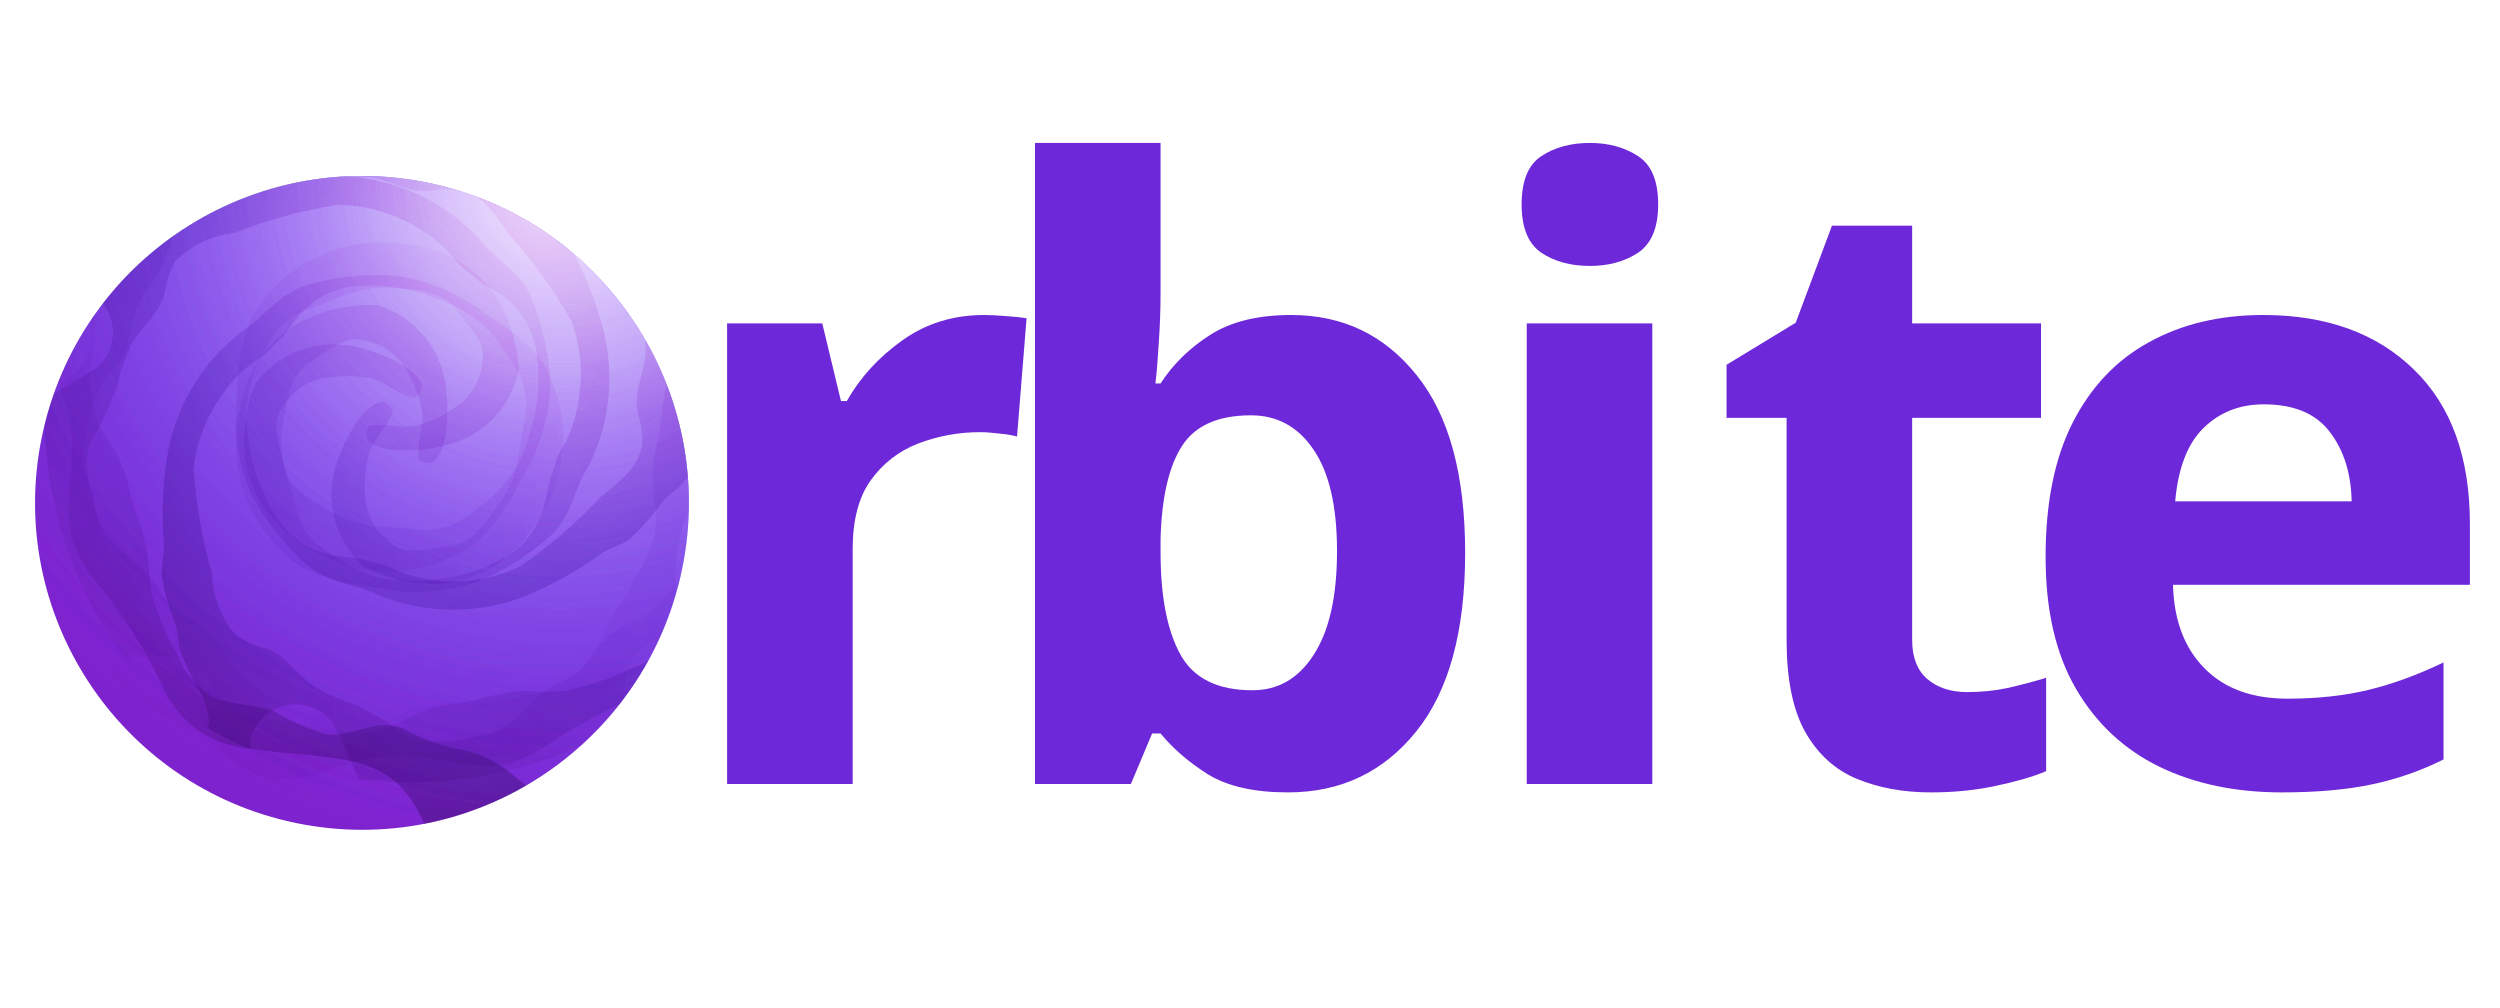
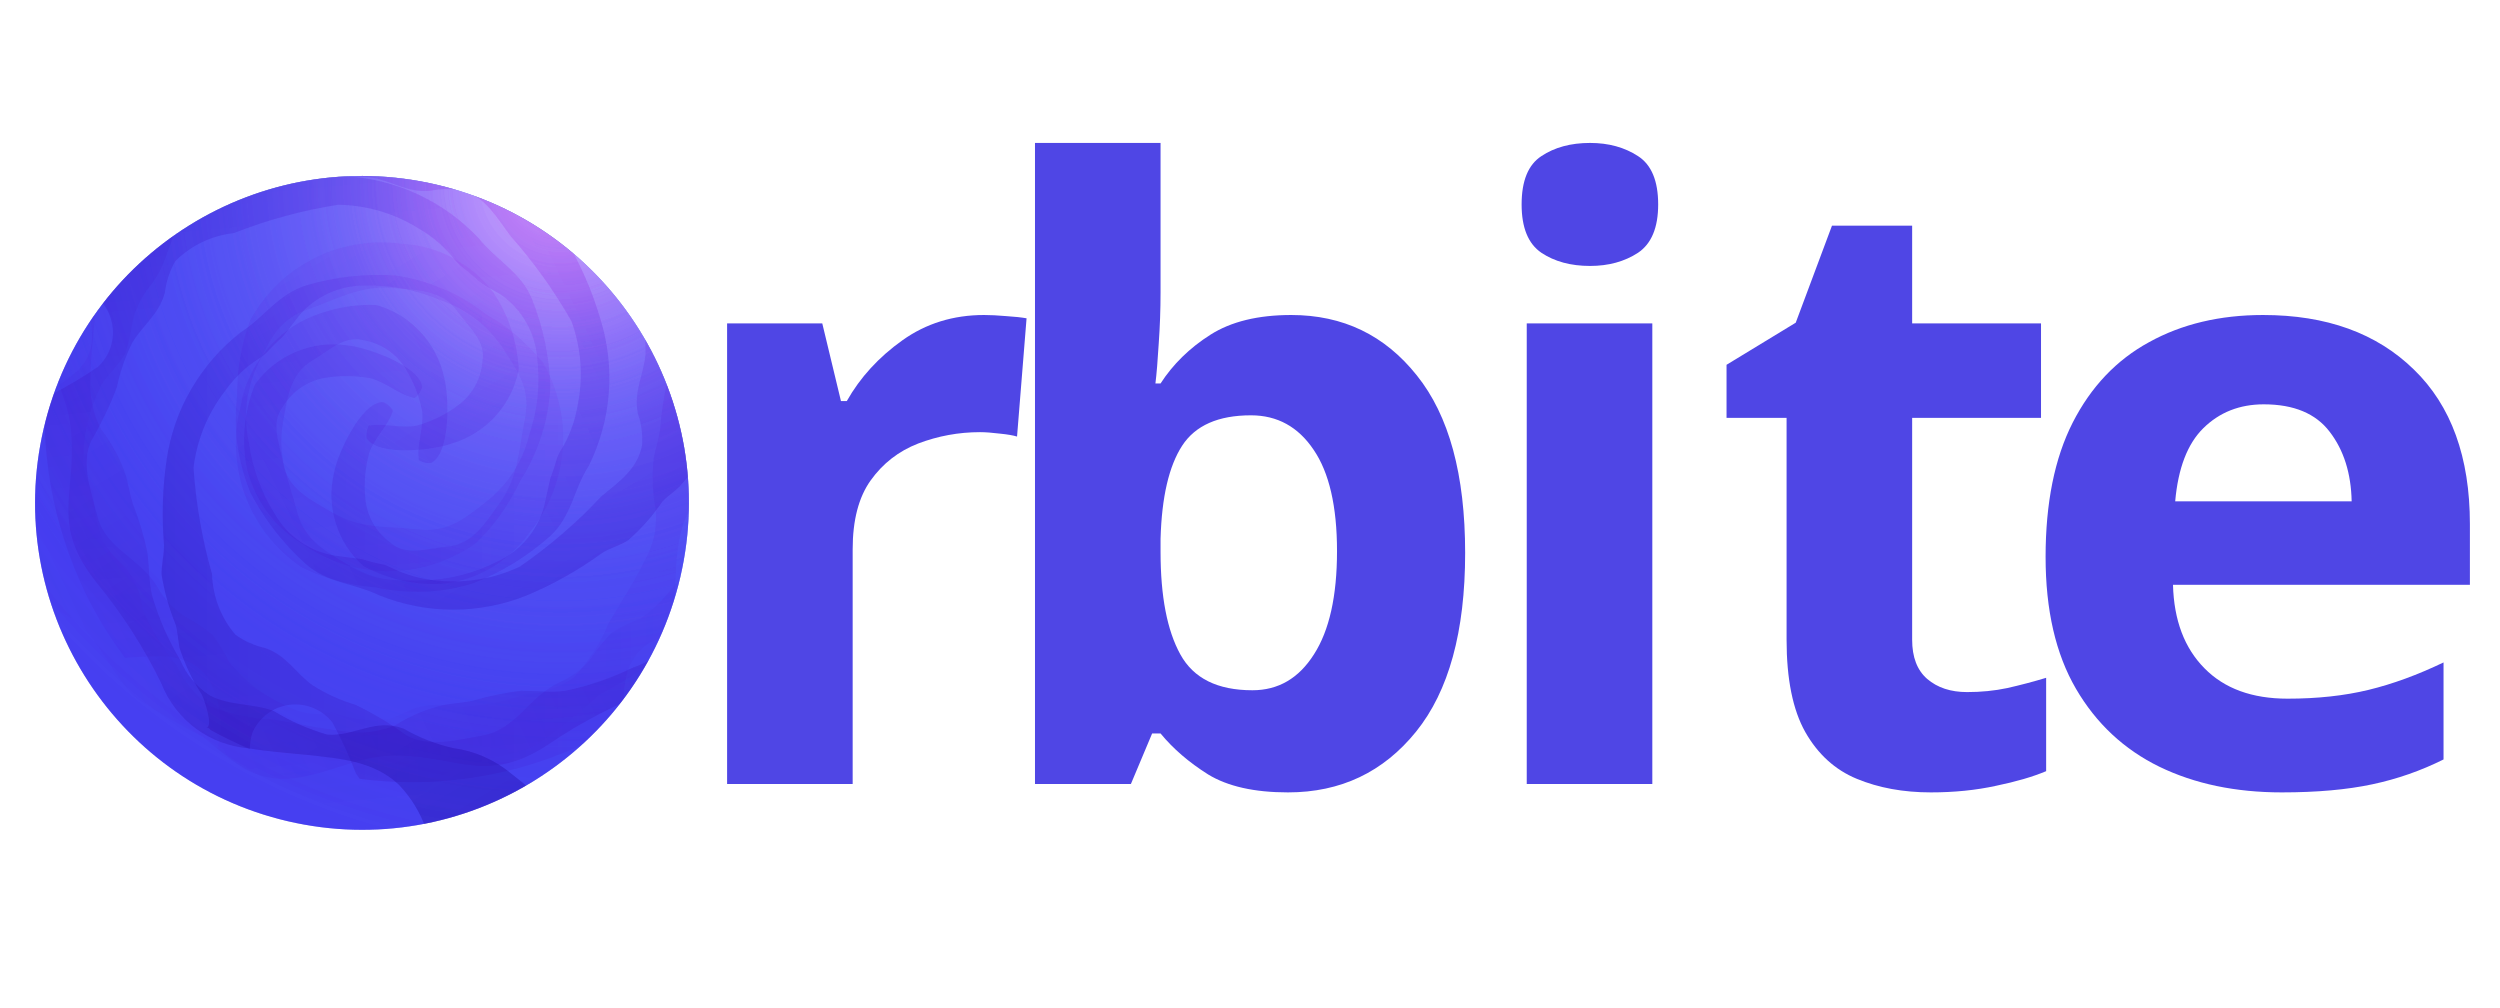
<svg xmlns="http://www.w3.org/2000/svg" xmlns:xlink="http://www.w3.org/1999/xlink" viewBox="0 0 106.7 43">
  <defs>
    <style>
-       .cls-1{fill:none;}.cls-2{isolation:isolate;}.cls-3{fill:url(#radial-gradient);}.cls-4{clip-path:url(#clip-path);}.cls-5,.cls-6,.cls-7,.cls-8,.cls-9{opacity:0.3;}.cls-5{fill:url(#linear-gradient);}.cls-6{fill:url(#linear-gradient-2);}.cls-7{fill:url(#linear-gradient-3);}.cls-8{fill:url(#linear-gradient-4);}.cls-9{fill:url(#radial-gradient-2);}.cls-10{opacity:0.5;mix-blend-mode:overlay;fill:url(#Degradado_sin_nombre_5);}.cls-11{font-size:36px;fill:#6d28d9;font-family:Montserrat-SemiBold,
-       Montserrat;font-weight:700;letter-spacing:-0.05em;}.cls-12{letter-spacing:-0.05em;}.cls-13{letter-spacing:-0.07em;}</style>
-     <radialGradient id="radial-gradient" cx="24.42" cy="4.4" r="29.29" gradientTransform="translate(29.91 -1.59) rotate(76.88)" gradientUnits="userSpaceOnUse">
-       <stop offset="0" stop-color="#8b5cf6" />
-       <stop offset="0.99" stop-color="#7e22ce" />
-     </radialGradient>
+       .cls-1{fill:none;}.cls-2{isolation:isolate;}.cls-12,.cls-3{fill:#4f46e5;}.cls-4{clip-path:url(#clip-path);}.cls-5,.cls-6,.cls-7,.cls-8,.cls-9{opacity:0.3;}.cls-5{fill:url(#linear-gradient);}.cls-6{fill:url(#linear-gradient-2);}.cls-7{fill:url(#linear-gradient-3);}.cls-8{fill:url(#linear-gradient-4);}.cls-9{fill:url(#radial-gradient);}.cls-10,.cls-11{opacity:0.5;mix-blend-mode:overlay;}.cls-10{fill:url(#Degradado_sin_nombre_5);}.cls-11{fill:#6366f1;}.cls-12{font-size:36px;font-family:Montserrat-SemiBold,
+       Montserrat;font-weight:700;letter-spacing:-0.05em;}.cls-13{letter-spacing:-0.05em;}.cls-14{letter-spacing:-0.07em;}</style>
    <clipPath id="clip-path" transform="translate(-0.51 3.41)">
      <circle class="cls-1" cx="15.95" cy="18.05" r="13.95" transform="translate(-5.24 29.49) rotate(-76.88)" />
    </clipPath>
    <linearGradient id="linear-gradient" x1="0.51" y1="15.34" x2="35.26" y2="15.34" gradientUnits="userSpaceOnUse">
      <stop offset="0" stop-color="#19002a" />
      <stop offset="0.99" stop-color="#5b008b" stop-opacity="0" />
    </linearGradient>
    <linearGradient id="linear-gradient-2" x1="-368.9" y1="30.49" x2="-334.14" y2="30.49" gradientTransform="matrix(-0.9, 0.43, -0.43, -0.9, -286.25, 195.28)" xlink:href="#linear-gradient" />
    <linearGradient id="linear-gradient-3" x1="-213.4" y1="-118.77" x2="-178.64" y2="-118.77" gradientTransform="translate(-83.06 220.43) rotate(84.69)" xlink:href="#linear-gradient" />
    <linearGradient id="linear-gradient-4" x1="-233.49" y1="243.69" x2="-198.73" y2="243.69" gradientTransform="translate(-303.25 -46.05) rotate(-121.01)" xlink:href="#linear-gradient" />
-     <radialGradient id="radial-gradient-2" cx="24.42" cy="4.4" r="29.29" gradientTransform="translate(29.91 -1.59) rotate(76.88)" gradientUnits="userSpaceOnUse">
+     <radialGradient id="radial-gradient" cx="24.42" cy="4.4" r="29.29" gradientTransform="translate(29.91 -1.59) rotate(76.88)" gradientUnits="userSpaceOnUse">
      <stop offset="0" stop-color="#e46efa" />
      <stop offset="0.99" stop-color="#5b008b" stop-opacity="0" />
    </radialGradient>
    <radialGradient id="Degradado_sin_nombre_5" cx="24.42" cy="4.4" r="29.29" gradientTransform="translate(29.91 -1.59) rotate(76.88)" gradientUnits="userSpaceOnUse">
      <stop offset="0" stop-color="#fff" />
      <stop offset="0.12" stop-color="#e4f9ff" stop-opacity="0.85" />
      <stop offset="0.36" stop-color="#adedff" stop-opacity="0.55" />
      <stop offset="0.58" stop-color="#81e4ff" stop-opacity="0.32" />
      <stop offset="0.77" stop-color="#62ddff" stop-opacity="0.14" />
      <stop offset="0.91" stop-color="#4ed9ff" stop-opacity="0.04" />
      <stop offset="1" stop-color="#47d7ff" stop-opacity="0" />
    </radialGradient>
  </defs>
  <g class="cls-2">
    <g id="Layer_1" data-name="Layer 1">
      <circle class="cls-3" cx="15.95" cy="18.05" r="13.95" transform="translate(-5.75 32.9) rotate(-76.88)" />
      <g class="cls-4">
        <path class="cls-5" d="M33.5,14.43c-.72-1.3-.43-2.88-1-4.23a27.84,27.84,0,0,0-1.84-2.78,17.06,17.06,0,0,0-1-2c-1.57-2.13-4-1.27-6.08-2.31C21.22,2,20.69.36,17.56.76a21.4,21.4,0,0,1-5.18.16A4.35,4.35,0,0,0,8.11,2.7c-.54.63-1,1.32-1.52,2C5.76,5.79,4.91,7,3.5,7.37a5.12,5.12,0,0,1-2.27,0,17.5,17.5,0,0,0-.72,4.67,8.47,8.47,0,0,0,.91-.33,4.75,4.75,0,0,0,2.2-1.55c.55-.73,1.09-.84,1.8-1.39,1-.82.78-2,1.47-2.93.49-.67,1.42-.94,2-1.42s1.18-1.53,2-2a3.36,3.36,0,0,1,1.93-.3,12,12,0,0,1,3,.39c.61.19,1.13.55,1.72.79a12.86,12.86,0,0,0,2,.52c.4.09.77.25,1.16.36a7,7,0,0,0,2.27.13,3.79,3.79,0,0,1,2.1.72c.86.53,1.64,1.15,2.45,1.74a7.57,7.57,0,0,1,2.2,1.68,4.27,4.27,0,0,1,.55,2.19,10.47,10.47,0,0,1,.25,2.84,3.62,3.62,0,0,0-.11,1.93,9.94,9.94,0,0,1,.35,1.05,4.82,4.82,0,0,1-.53,2.43,2.42,2.42,0,0,1-.27,1.58A6.76,6.76,0,0,1,27.84,23a6.21,6.21,0,0,0-1.24.61,7.2,7.2,0,0,0-.88,1.1,3.54,3.54,0,0,1-1.33,1c-1.31.61-1.83,2-3.26,2.27-1,.17-2.33.53-3.27,0a13.69,13.69,0,0,0-2.18-1.31,7.29,7.29,0,0,1-1.84-.84c-.73-.53-1.08-1.25-2-1.58a3.45,3.45,0,0,1-1.28-.57,4.15,4.15,0,0,1-1-2.59,21.92,21.92,0,0,1-.79-4.54A6.61,6.61,0,0,1,10.1,13.3a5.16,5.16,0,0,1,1.53-1.45,2.51,2.51,0,0,0,.24-.19,8.59,8.59,0,0,1,.68-.67c.24-.28.46-.59.71-.91a3.63,3.63,0,0,1,2.89-1.3,7.49,7.49,0,0,1,3.17.63A5.12,5.12,0,0,1,22,11.49c.7,1.07,1.17,1.78.9,3.06s-.24,2.36-1.06,3.5c-.61.86-1.16,1.8-2.3,1.88-.85.07-1.7.41-2.38-.19a2.59,2.59,0,0,1-1.05-1.82,5.27,5.27,0,0,1,.16-2c.22-.66.77-1.1,1-1.76a.43.43,0,0,1,0-.07,1,1,0,0,0-.25-.25.56.56,0,0,0-.17-.09c-.95,0-1.95,2.27-2.08,3a4.07,4.07,0,0,0,1.25,4,6.38,6.38,0,0,0,3.33.76,5.18,5.18,0,0,0,3.75-2.18,6.39,6.39,0,0,0,.57-7.28A8.77,8.77,0,0,0,21.26,10a8.2,8.2,0,0,0-3.87-1.65,10.7,10.7,0,0,0-3.81.42c-1.2.37-1.78,1.35-2.79,2a8.44,8.44,0,0,0-3.17,5.45,15.83,15.83,0,0,0-.11,3.64c0,.43-.12.86-.1,1.28A9.55,9.55,0,0,0,8,23.23c.1.33.1.64.17,1a8.19,8.19,0,0,0,.95,2c.08.16.54,1.42.18,1.41a.23.23,0,0,1,.2.11,18.32,18.32,0,0,0,1.67.81,2.62,2.62,0,0,1,.11-.69,2,2,0,0,1,3.42-.44,18,18,0,0,1,1,2.17l.16.23a17.37,17.37,0,0,0,11.25-2.38c0-1.32-.07-2.66,1.13-3.43a4,4,0,0,1,3.1-.14,17.58,17.58,0,0,0,3.85-7.7A5.55,5.55,0,0,1,33.5,14.43Z" transform="translate(-0.51 3.41)" />
        <path class="cls-6" d="M3.6,23c1.21.87,1.63,2.41,2.73,3.38A29.35,29.35,0,0,0,9.2,28.06a17.35,17.35,0,0,0,1.73,1.34c2.34,1.23,4.15-.59,6.48-.56,2.65,0,3.83,1.26,6.48-.46A21.78,21.78,0,0,1,28.48,26a4.35,4.35,0,0,0,3.08-3.45c.22-.81.35-1.63.51-2.45a6.3,6.3,0,0,1,1.62-3.77,5.12,5.12,0,0,1,2.05-1,17.31,17.31,0,0,0-1.38-4.53c-.18.16-.38.38-.68.7a4.79,4.79,0,0,0-1.31,2.34,7.1,7.1,0,0,1-1,2c-.58,1.19.16,2.13-.05,3.28-.15.81-.87,1.45-1.22,2.16s-.41,1.89-.94,2.68a3.38,3.38,0,0,1-1.61,1.11,12.27,12.27,0,0,1-2.91,1c-.63.09-1.25,0-1.89,0a13.08,13.08,0,0,0-2.05.42c-.4.09-.8.11-1.21.18a6.88,6.88,0,0,0-2.09.86,3.89,3.89,0,0,1-2.21.27c-1-.11-2-.33-3-.5a8,8,0,0,1-2.71-.57A4.35,4.35,0,0,1,8.05,25,10.69,10.69,0,0,1,6.6,22.59a3.72,3.72,0,0,0-.74-1.8A9.45,9.45,0,0,1,5.09,20a4.94,4.94,0,0,1-.58-2.42A2.46,2.46,0,0,1,4.07,16,6.69,6.69,0,0,1,5,12.76a6.8,6.8,0,0,0,.86-1.08,7.25,7.25,0,0,0,.31-1.38,3.76,3.76,0,0,1,.75-1.51c.92-1.11.77-2.62,2-3.46.82-.57,1.87-1.48,2.95-1.4a14.26,14.26,0,0,0,2.53.24,6.91,6.91,0,0,1,2,0c.89.17,1.51.66,2.49.56a3.43,3.43,0,0,1,1.39,0c.95.27,1.45,1.17,2,1.91A21.36,21.36,0,0,1,24.9,10.3a6.59,6.59,0,0,1,.27,3.55,5.26,5.26,0,0,1-.75,2c-.05.09-.09.18-.13.27A8.7,8.7,0,0,1,24,17c-.09.36-.16.72-.25,1.13a3.64,3.64,0,0,1-2,2.42,7.42,7.42,0,0,1-3.13.81c-1.45,0-2,.08-3.33-.71-1.1-.66-1.82-1.09-2.14-2.36s-.81-2.23-.57-3.61c.18-1,.28-2.13,1.26-2.7.74-.43,1.36-1.1,2.23-.86a2.6,2.6,0,0,1,1.74,1.19,5.44,5.44,0,0,1,.72,1.85c.07.69-.23,1.33-.15,2,0,0,0,0,0,.07a.93.93,0,0,0,.33.12h.2c.85-.42.76-2.9.56-3.63a4.11,4.11,0,0,0-2.88-3.11,6.47,6.47,0,0,0-3.33.76A5.15,5.15,0,0,0,10.76,14a6.39,6.39,0,0,0,2.63,6.81,8.67,8.67,0,0,0,3.16.85,8.09,8.09,0,0,0,4.2-.19,10.85,10.85,0,0,0,3.24-2c.93-.85,1-2,1.65-3a8.44,8.44,0,0,0,.49-6.28A14.83,14.83,0,0,0,24.65,6.8c-.21-.38-.26-.84-.46-1.21A9.63,9.63,0,0,0,22.72,4c-.23-.25-.36-.53-.57-.79a7.8,7.8,0,0,0-1.73-1.42c-.14-.11-1.11-1-.78-1.19a.26.26,0,0,1-.23,0,16.49,16.49,0,0,0-1.86,0,2.41,2.41,0,0,1,.2.68,2,2,0,0,1-2.88,1.88C14.16,2.79,13.65,2,13,1.62l-.25-.14a17.5,17.5,0,0,0-7.92,5.4A18,18,0,0,0,3.65,8.5c.53,1.2,1.21,2.37.46,3.58a4,4,0,0,1-2.72,1.47,17.68,17.68,0,0,0-.14,8.61A5.59,5.59,0,0,1,3.6,23Z" transform="translate(-0.51 3.41)" />
        <path class="cls-7" d="M19.39,29.71c1.23-.83,2.83-.69,4.12-1.38a30.48,30.48,0,0,0,2.6-2.09A18.67,18.67,0,0,0,28,25.08c2-1.76.9-4.1,1.73-6.27,1-2.47,2.52-3.15,1.82-6.24a21.64,21.64,0,0,1-.63-5.13,4.37,4.37,0,0,0-2.17-4.09C28,2.87,27.32,2.46,26.61,2c-1.18-.73-2.45-1.47-3-2.84a5,5,0,0,1-.21-2.25,17.37,17.37,0,0,0-4.72-.29,8.82,8.82,0,0,0,.42.88,4.65,4.65,0,0,0,1.74,2c.78.48.93,1,1.55,1.67.91,1,2,.59,3.06,1.19.7.43,1.05,1.33,1.6,1.9s1.63,1,2.18,1.81A3.38,3.38,0,0,1,29.74,8a12.12,12.12,0,0,1-.11,3.07c-.13.62-.44,1.17-.63,1.78a13.11,13.11,0,0,0-.32,2.07c-.06.4-.18.79-.26,1.19a7.18,7.18,0,0,0,.08,2.27A3.73,3.73,0,0,1,28,20.56c-.44.9-1,1.74-1.5,2.6A8,8,0,0,1,25,25.51a4.36,4.36,0,0,1-2.13.74,10.47,10.47,0,0,1-2.8.52,3.55,3.55,0,0,0-1.94.07,10,10,0,0,1-1,.44,4.87,4.87,0,0,1-2.47-.3,2.44,2.44,0,0,1-1.6-.12,6.8,6.8,0,0,1-2.77-2,5.87,5.87,0,0,0-.71-1.18,7.77,7.77,0,0,0-1.18-.78,3.48,3.48,0,0,1-1.15-1.23c-.73-1.24-2.2-1.63-2.57-3-.25-1-.74-2.27-.28-3.26a15.09,15.09,0,0,0,1.1-2.29,7.58,7.58,0,0,1,.66-1.91c.47-.78,1.14-1.2,1.39-2.14A3.44,3.44,0,0,1,8,7.73a4.15,4.15,0,0,1,2.49-1.19,21,21,0,0,1,4.45-1.21,6.67,6.67,0,0,1,3.42,1A5.37,5.37,0,0,1,19.94,7.7l.21.22c.25.19.5.4.73.61s.62.41,1,.63a3.64,3.64,0,0,1,1.56,2.75,7.32,7.32,0,0,1-.34,3.22A5.08,5.08,0,0,1,21.26,18c-1,.8-1.66,1.33-3,1.18s-2.37,0-3.58-.73c-.91-.53-1.9-1-2.09-2.11-.14-.85-.56-1.67,0-2.4a2.61,2.61,0,0,1,1.72-1.21,5.79,5.79,0,0,1,2,0c.67.17,1.17.68,1.85.84l.06,0a.87.87,0,0,0,.23-.27,1.42,1.42,0,0,0,.08-.18c-.1-.94-2.45-1.73-3.21-1.79A4.11,4.11,0,0,0,11.39,13,6.4,6.4,0,0,0,11,16.34a5.13,5.13,0,0,0,2.52,3.53,6.38,6.38,0,0,0,7.3-.1,8.71,8.71,0,0,0,1.89-2.65,8.23,8.23,0,0,0,1.29-4,11,11,0,0,0-.78-3.75c-.47-1.17-1.51-1.65-2.26-2.59A8.43,8.43,0,0,0,15.2,4.11a15.81,15.81,0,0,0-3.64.23c-.43.07-.87,0-1.29,0a9.45,9.45,0,0,0-2,.82c-.32.13-.63.16-.94.26A7.64,7.64,0,0,0,5.39,6.57C5.24,6.66,4,7.24,4,6.88a.24.24,0,0,1-.1.21,18.21,18.21,0,0,0-.65,1.74,2.72,2.72,0,0,1,.7.05,2,2,0,0,1,.75,3.36,18.3,18.3,0,0,1-2.06,1.22l-.22.19A17.52,17.52,0,0,0,4.74,23a17.84,17.84,0,0,0,1.1,1.67c1.32-.08,2.65-.31,3.52.82a4,4,0,0,1,.43,3.06,17.62,17.62,0,0,0,8,3.13A5.39,5.39,0,0,1,19.39,29.71Z" transform="translate(-0.51 3.41)" />
        <path class="cls-8" d="M8.12.73C7.37,2,5.87,2.58,5,3.77a27.77,27.77,0,0,0-1.44,3A15.56,15.56,0,0,0,2.4,8.63c-1,2.44,1,4.08,1.15,6.4.22,2.64-.9,3.93,1.07,6.41a21.61,21.61,0,0,1,2.79,4.35,4.37,4.37,0,0,0,3.73,2.74c.82.14,1.66.2,2.48.28,1.38.15,2.84.26,3.91,1.27A5.18,5.18,0,0,1,18.7,32a17.46,17.46,0,0,0,4.37-1.78c-.17-.17-.41-.35-.75-.62a4.82,4.82,0,0,0-2.46-1.08,7.54,7.54,0,0,1-2.12-.83c-1.24-.47-2.1.35-3.27.25a9.24,9.24,0,0,1-2.27-1c-.88-.34-1.92-.22-2.75-.68a3.34,3.34,0,0,1-1.25-1.5A12.11,12.11,0,0,1,7,22c-.15-.62-.11-1.25-.21-1.88a13.1,13.1,0,0,0-.6-2c-.13-.39-.19-.79-.29-1.19a6.85,6.85,0,0,0-1.06-2,4,4,0,0,1-.47-2.18c0-1,.15-2,.23-3A7.92,7.92,0,0,1,4.88,7a4.31,4.31,0,0,1,1.6-1.6,10.44,10.44,0,0,1,2.3-1.68,3.67,3.67,0,0,0,1.72-.9,7.16,7.16,0,0,1,.71-.84,4.89,4.89,0,0,1,2.35-.8,2.45,2.45,0,0,1,1.5-.58,6.73,6.73,0,0,1,3.35.58,6.81,6.81,0,0,0,1.16.76,8.12,8.12,0,0,0,1.4.18,3.61,3.61,0,0,1,1.57.61c1.2.81,2.68.52,3.63,1.63.64.76,1.65,1.72,1.66,2.8a14.37,14.37,0,0,0,0,2.54,7.64,7.64,0,0,1,.23,2c-.08.9-.51,1.57-.33,2.53a3.42,3.42,0,0,1,.18,1.38c-.19,1-1,1.56-1.73,2.16a21.25,21.25,0,0,1-3.48,3,6.6,6.6,0,0,1-3.51.6,5.35,5.35,0,0,1-2-.56l-.28-.12a7,7,0,0,1-.93-.23c-.36-.06-.74-.09-1.14-.15a3.61,3.61,0,0,1-2.61-1.8,7.57,7.57,0,0,1-1.09-3,5.16,5.16,0,0,1,.39-3.39c.56-1.15.92-1.91,2.16-2.34s2.15-1,3.54-.9c1.05.08,2.15.07,2.8,1,.5.7,1.23,1.25,1.07,2.14a2.57,2.57,0,0,1-1,1.84,5.41,5.41,0,0,1-1.78.89c-.67.14-1.34-.1-2,0h-.07a.82.82,0,0,0-.09.35.61.61,0,0,0,0,.19c.49.81,2.95.5,3.66.22a4.09,4.09,0,0,0,2.83-3.15,6.56,6.56,0,0,0-1.06-3.25A5.21,5.21,0,0,0,17.72,7a6.38,6.38,0,0,0-6.53,3.25,8.91,8.91,0,0,0-.56,3.22,8.14,8.14,0,0,0,.58,4.17,10.77,10.77,0,0,0,2.33,3c.93.85,2.07.83,3.16,1.36A8.43,8.43,0,0,0,23,22a15.64,15.64,0,0,0,3.17-1.78c.36-.25.81-.34,1.16-.58A8.88,8.88,0,0,0,28.78,18c.23-.25.5-.41.73-.64a7.67,7.67,0,0,0,1.26-1.85c.09-.16.94-1.2,1.11-.88a.27.27,0,0,1,0-.23,16.47,16.47,0,0,0-.16-1.86,2.39,2.39,0,0,1-.65.26,2,2,0,0,1-2.14-2.7,18.63,18.63,0,0,1,1.33-2c.05-.09.08-.18.12-.27A17.59,17.59,0,0,0,24.25.47a17.77,17.77,0,0,0-1.72-1C21.39.08,20.29.87,19,.23a4,4,0,0,1-1.72-2.57,17.57,17.57,0,0,0-8.58.66A5.53,5.53,0,0,1,8.12.73Z" transform="translate(-0.51 3.41)" />
      </g>
      <circle class="cls-9" cx="15.95" cy="18.05" r="13.95" transform="translate(-5.75 32.9) rotate(-76.88)" />
      <circle class="cls-10" cx="15.95" cy="18.05" r="13.95" transform="translate(-5.75 32.9) rotate(-76.88)" />
      <circle class="cls-10" cx="15.95" cy="18.05" r="13.95" transform="translate(-5.75 32.9) rotate(-76.88)" />
-       <circle class="cls-10" cx="15.95" cy="18.05" r="13.95" transform="translate(-5.75 32.9) rotate(-76.88)" />
-       <text class="cls-11" transform="translate(28.22 33.46)">r<tspan class="cls-12" x="13.14" y="0">
+       <circle class="cls-11" cx="15.95" cy="18.05" r="13.95" transform="translate(-5.75 32.9) rotate(-76.88)" />
+       <text class="cls-12" transform="translate(28.22 33.46)">r<tspan class="cls-13" x="13.14" y="0">
        bi</tspan>
-         <tspan class="cls-13" x="44.64" y="0">t</tspan>
-         <tspan class="cls-12" x="57.46" y="0">e</tspan>
+         <tspan class="cls-14" x="44.64" y="0">t</tspan>
+         <tspan class="cls-13" x="57.46" y="0">e</tspan>
      </text>
    </g>
  </g>
</svg>
